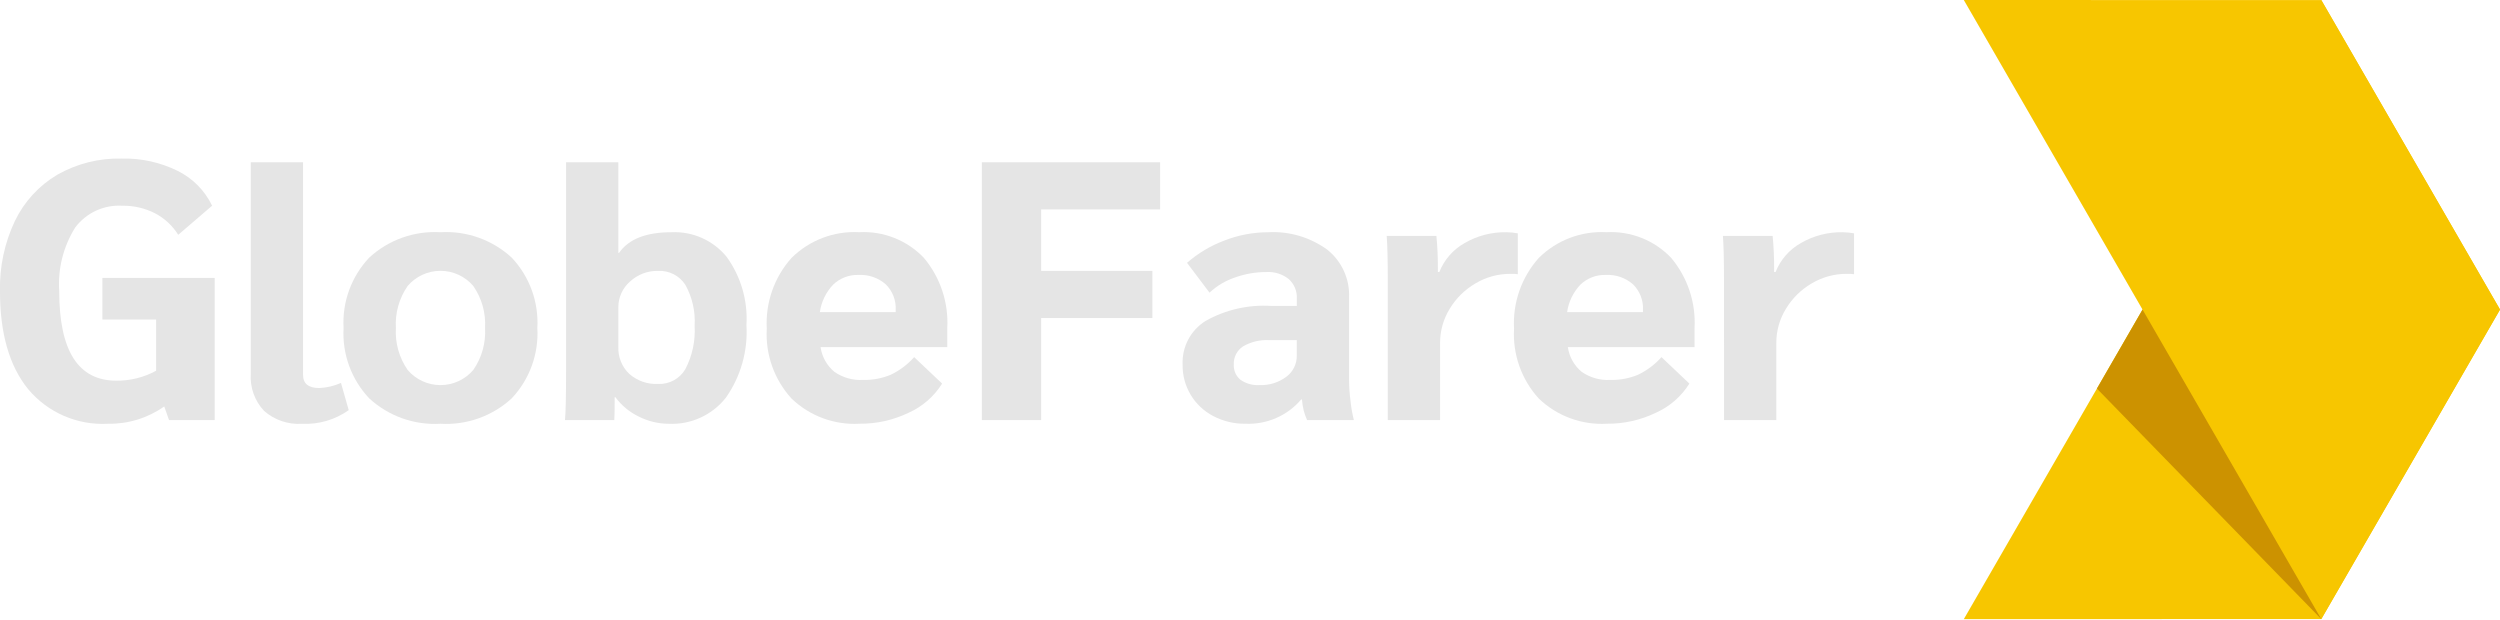
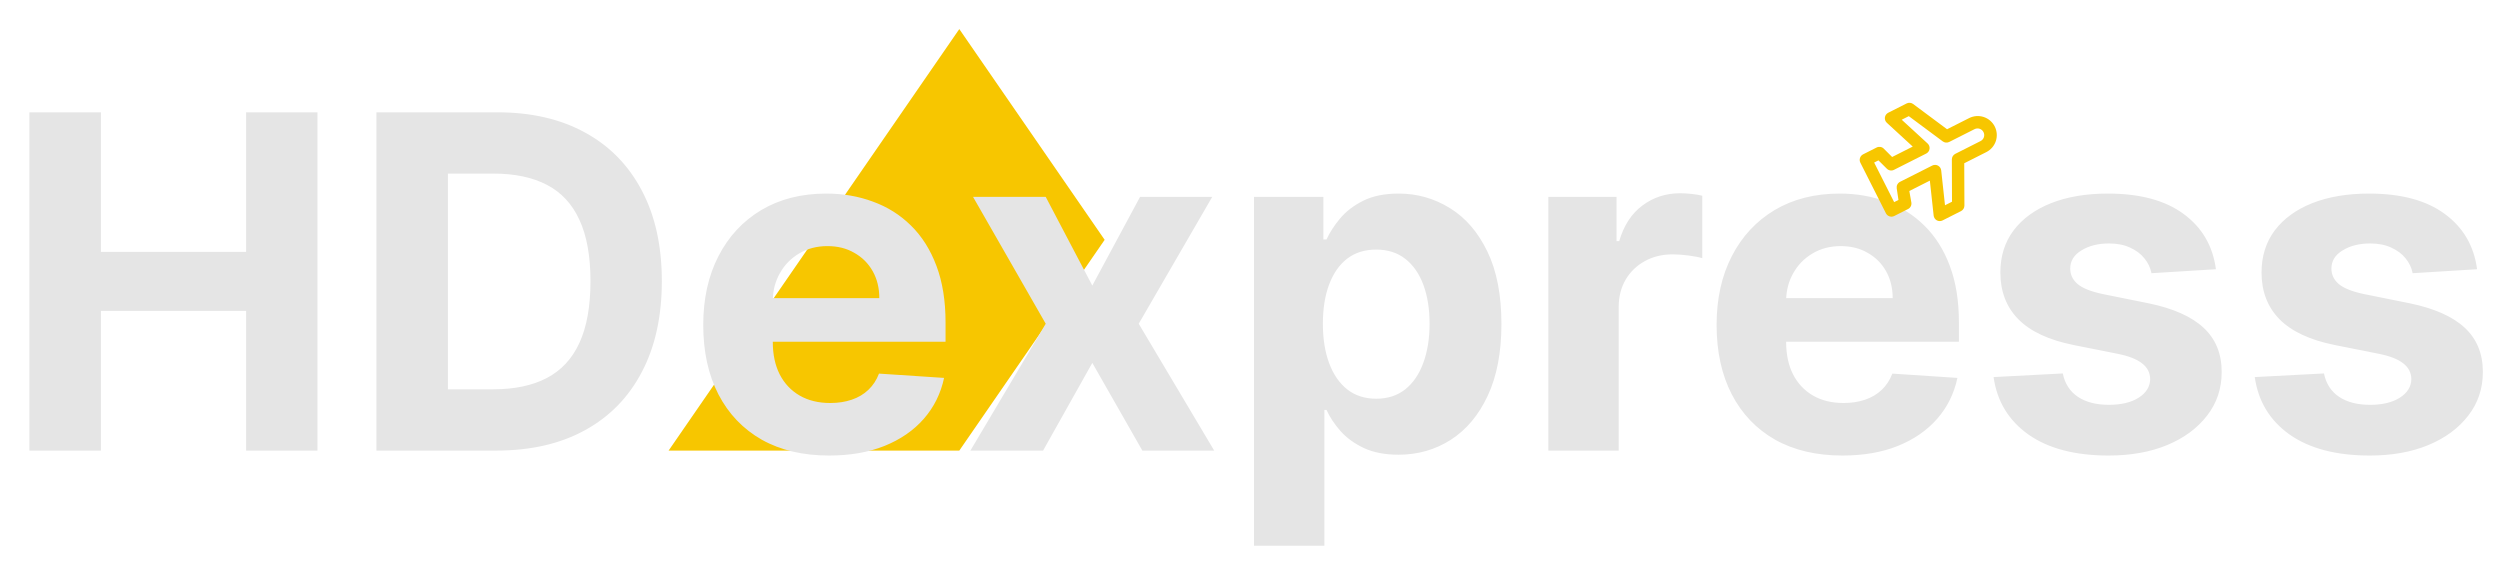
- <svg xmlns="http://www.w3.org/2000/svg" width="243.921" height="60.41" viewBox="0 0 243.921 60.41">
-   <g transform="translate(-21.29 2.377)">
-     <g transform="translate(212.895 -2.377)">
-       <path d="M127.93,58.033,162.807-2.377l17.439,30.2-17.439,30.2Z" transform="translate(-127.93 2.377)" fill="#f7c600" />
-       <path d="M127.93-2.377l34.878,60.409,17.439-30.2-17.439-30.2Z" transform="translate(-127.93 2.377)" fill="#f7c600" />
-       <path d="M135.158,22.143l4.451-7.709,17.439,30.2Z" transform="translate(-122.17 15.771)" fill="#cc9200" />
-     </g>
-     <g transform="translate(21.29 13.095)">
-       <path d="M42.238,17.877V31.748H37.782l-.467-1.33a9.223,9.223,0,0,1-5.5,1.689,9.465,9.465,0,0,1-7.78-3.378q-2.749-3.377-2.747-9.559a15.208,15.208,0,0,1,1.455-6.846,10.564,10.564,0,0,1,4.131-4.51,12.1,12.1,0,0,1,6.272-1.581,11.722,11.722,0,0,1,5.478,1.2,7.341,7.341,0,0,1,3.362,3.4l-3.308,2.839a5.862,5.862,0,0,0-2.264-2.1,6.774,6.774,0,0,0-3.2-.737,5.337,5.337,0,0,0-4.583,2.12,10.394,10.394,0,0,0-1.563,6.217q0,8.732,5.57,8.732a7.916,7.916,0,0,0,3.883-.97V21.938H31.28V17.877Z" transform="translate(-21.29 -6.234)" fill="#e5e5e5" />
-       <path d="M36.2,30.69a4.834,4.834,0,0,1-1.294-3.629V6.434h5.1V27.168q0,1.294,1.581,1.294a5.716,5.716,0,0,0,2.12-.5l.755,2.659a7.27,7.27,0,0,1-4.564,1.33A5.092,5.092,0,0,1,36.2,30.69Z" transform="translate(-10.439 -6.075)" fill="#e5e5e5" />
-       <path d="M42.446,26.441a9.234,9.234,0,0,1-2.5-6.864,9.237,9.237,0,0,1,2.5-6.864,9.44,9.44,0,0,1,6.953-2.48,9.44,9.44,0,0,1,6.953,2.48,9.237,9.237,0,0,1,2.5,6.864,9.234,9.234,0,0,1-2.5,6.864A9.44,9.44,0,0,1,49.4,28.92,9.44,9.44,0,0,1,42.446,26.441ZM52.6,23.674a6.5,6.5,0,0,0,1.15-4.1,6.507,6.507,0,0,0-1.15-4.1,4.208,4.208,0,0,0-6.4,0,6.507,6.507,0,0,0-1.15,4.1,6.5,6.5,0,0,0,1.15,4.1,4.208,4.208,0,0,0,6.4,0Z" transform="translate(-6.424 -3.047)" fill="#e5e5e5" />
-       <path d="M59.138,31.229a6.1,6.1,0,0,1-2.246-1.869H56.82q0,1.69-.036,2.228H51.969q.108-.97.108-4.851V6.434h5.1v8.84h.072q1.4-2.013,5.1-2.012a6.561,6.561,0,0,1,5.388,2.39,10.291,10.291,0,0,1,1.94,6.666A11.154,11.154,0,0,1,67.673,29.4a6.694,6.694,0,0,1-5.57,2.551A6.5,6.5,0,0,1,59.138,31.229Zm4.583-4.618a8.131,8.131,0,0,0,.9-4.222,7.309,7.309,0,0,0-.9-3.989,2.979,2.979,0,0,0-2.661-1.366,3.9,3.9,0,0,0-2.747,1.042,3.3,3.3,0,0,0-1.134,2.515v3.845a3.439,3.439,0,0,0,1.06,2.641,3.971,3.971,0,0,0,2.821.988A2.932,2.932,0,0,0,63.722,26.611Z" transform="translate(3.153 -6.075)" fill="#e5e5e5" />
-       <path d="M80.539,21.446H68.175a3.858,3.858,0,0,0,1.348,2.408,4.456,4.456,0,0,0,2.785.791,6.661,6.661,0,0,0,2.7-.5,7.23,7.23,0,0,0,2.3-1.725L80.034,25a7.406,7.406,0,0,1-3.252,2.839,10.8,10.8,0,0,1-4.8,1.078,8.86,8.86,0,0,1-6.646-2.462,9.319,9.319,0,0,1-2.409-6.81,9.562,9.562,0,0,1,2.409-6.9,8.714,8.714,0,0,1,6.61-2.515,8.12,8.12,0,0,1,6.307,2.5,9.821,9.821,0,0,1,2.284,6.882Zm-5.033-3.629a3.272,3.272,0,0,0-.97-2.5,3.716,3.716,0,0,0-2.659-.916,3.394,3.394,0,0,0-2.48.952,4.889,4.889,0,0,0-1.292,2.677h7.4Z" transform="translate(11.886 -3.047)" fill="#e5e5e5" />
-       <path d="M74.608,6.434H92v4.6H80.394v6H91.246v4.6H80.394v9.954H74.608Z" transform="translate(21.191 -6.075)" fill="#e5e5e5" />
-       <path d="M88.492,28.166a5.556,5.556,0,0,1-2.983-5.031,4.779,4.779,0,0,1,2.228-4.24,11.581,11.581,0,0,1,6.4-1.473h2.515V16.7a2.384,2.384,0,0,0-.791-1.9,3.194,3.194,0,0,0-2.158-.683,9.069,9.069,0,0,0-3.107.539,6.827,6.827,0,0,0-2.462,1.473L85.94,13.217a11.924,11.924,0,0,1,3.646-2.174,11.791,11.791,0,0,1,4.258-.809,8.979,8.979,0,0,1,5.787,1.707,5.657,5.657,0,0,1,2.12,4.654V24.68a17.1,17.1,0,0,0,.144,2.048,12.991,12.991,0,0,0,.323,1.833H97.655a6.644,6.644,0,0,1-.323-.9,7.415,7.415,0,0,1-.181-1.114h-.07a6.752,6.752,0,0,1-5.426,2.372A6.554,6.554,0,0,1,88.492,28.166Zm7.133-3.827a2.519,2.519,0,0,0,1.024-2.066V20.763H93.99a4.581,4.581,0,0,0-2.587.611,2,2,0,0,0-.9,1.761,1.807,1.807,0,0,0,.645,1.491,2.926,2.926,0,0,0,1.869.521A4.08,4.08,0,0,0,95.625,24.338Z" transform="translate(29.876 -3.047)" fill="#e5e5e5" />
-       <path d="M96.7,14.977q0-3.054-.106-4.384h4.849a30.916,30.916,0,0,1,.144,3.162v.359h.144a5.6,5.6,0,0,1,2.462-2.821,7.826,7.826,0,0,1,4.08-1.06,6.888,6.888,0,0,1,1.112.108v3.989a3.4,3.4,0,0,0-.717-.036,6.6,6.6,0,0,0-3.416.934,7.117,7.117,0,0,0-2.514,2.48,6.321,6.321,0,0,0-.936,3.342v7.51H96.7Z" transform="translate(38.704 -3.047)" fill="#e5e5e5" />
-       <path d="M121.118,21.446H108.755a3.858,3.858,0,0,0,1.348,2.408,4.458,4.458,0,0,0,2.787.791,6.673,6.673,0,0,0,2.7-.5,7.244,7.244,0,0,0,2.3-1.725L120.613,25a7.406,7.406,0,0,1-3.252,2.839,10.8,10.8,0,0,1-4.8,1.078,8.86,8.86,0,0,1-6.646-2.462,9.319,9.319,0,0,1-2.409-6.81,9.562,9.562,0,0,1,2.409-6.9,8.714,8.714,0,0,1,6.61-2.515,8.12,8.12,0,0,1,6.307,2.5,9.821,9.821,0,0,1,2.284,6.882Zm-5.033-3.629a3.272,3.272,0,0,0-.97-2.5,3.716,3.716,0,0,0-2.659-.916,3.394,3.394,0,0,0-2.48.952,4.889,4.889,0,0,0-1.292,2.677h7.4Z" transform="translate(44.217 -3.047)" fill="#e5e5e5" />
-       <path d="M114.955,14.977q0-3.054-.106-4.384H119.7a30.915,30.915,0,0,1,.144,3.162v.359h.144a5.6,5.6,0,0,1,2.462-2.821,7.822,7.822,0,0,1,4.08-1.06,6.907,6.907,0,0,1,1.112.108v3.989a3.423,3.423,0,0,0-.719-.036,6.6,6.6,0,0,0-3.414.934,7.117,7.117,0,0,0-2.514,2.48,6.321,6.321,0,0,0-.936,3.342v7.51h-5.1Z" transform="translate(53.253 -3.047)" fill="#e5e5e5" />
-     </g>
-   </g>
+ <svg xmlns="http://www.w3.org/2000/svg" width="172" height="39" viewBox="0 0 172 39" fill="none">
+   <path d="M46 31L66 2L76 16.5L66 31H46Z" fill="#F7C600" />
+   <path d="M2.023 31V7.727H6.943V17.329H16.932V7.727H21.841V31H16.932V21.386H6.943V31H2.023ZM34.148 31H25.898V7.727H34.216C36.557 7.727 38.572 8.193 40.261 9.125C41.951 10.049 43.25 11.379 44.159 13.114C45.076 14.848 45.534 16.924 45.534 19.341C45.534 21.765 45.076 23.849 44.159 25.591C43.25 27.333 41.943 28.671 40.239 29.602C38.542 30.534 36.511 31 34.148 31ZM30.818 26.784H33.943C35.398 26.784 36.621 26.526 37.614 26.011C38.614 25.489 39.364 24.682 39.864 23.591C40.371 22.492 40.625 21.076 40.625 19.341C40.625 17.621 40.371 16.216 39.864 15.125C39.364 14.034 38.617 13.231 37.625 12.716C36.633 12.201 35.409 11.943 33.955 11.943H30.818V26.784ZM57.043 31.341C55.247 31.341 53.702 30.977 52.406 30.25C51.118 29.515 50.126 28.477 49.429 27.136C48.732 25.788 48.383 24.193 48.383 22.352C48.383 20.557 48.732 18.981 49.429 17.625C50.126 16.269 51.107 15.212 52.372 14.454C53.645 13.697 55.137 13.318 56.849 13.318C58.001 13.318 59.073 13.504 60.065 13.875C61.065 14.239 61.937 14.788 62.679 15.523C63.429 16.258 64.012 17.182 64.429 18.296C64.846 19.401 65.054 20.697 65.054 22.182V23.511H50.315V20.511H60.497C60.497 19.814 60.346 19.197 60.043 18.659C59.74 18.121 59.319 17.701 58.781 17.398C58.251 17.087 57.633 16.932 56.929 16.932C56.194 16.932 55.543 17.102 54.974 17.443C54.414 17.776 53.974 18.227 53.656 18.796C53.338 19.356 53.175 19.981 53.168 20.671V23.523C53.168 24.386 53.327 25.133 53.645 25.761C53.971 26.39 54.429 26.875 55.02 27.216C55.611 27.557 56.312 27.727 57.122 27.727C57.66 27.727 58.153 27.651 58.599 27.5C59.046 27.349 59.429 27.121 59.747 26.818C60.065 26.515 60.308 26.144 60.474 25.704L64.952 26C64.724 27.076 64.258 28.015 63.554 28.818C62.857 29.614 61.956 30.235 60.849 30.682C59.751 31.121 58.482 31.341 57.043 31.341ZM71.946 13.546L75.151 19.648L78.435 13.546H83.401L78.344 22.273L83.537 31H78.594L75.151 24.966L71.764 31H66.764L71.946 22.273L66.946 13.546H71.946ZM86.276 37.545V13.546H91.048V16.477H91.264C91.476 16.008 91.783 15.53 92.185 15.046C92.594 14.553 93.124 14.144 93.776 13.818C94.435 13.485 95.253 13.318 96.23 13.318C97.503 13.318 98.677 13.652 99.753 14.318C100.829 14.977 101.688 15.973 102.332 17.307C102.976 18.633 103.298 20.296 103.298 22.296C103.298 24.242 102.984 25.886 102.355 27.227C101.734 28.561 100.885 29.572 99.81 30.261C98.742 30.943 97.544 31.284 96.219 31.284C95.279 31.284 94.48 31.129 93.821 30.818C93.169 30.508 92.635 30.117 92.219 29.648C91.802 29.171 91.484 28.689 91.264 28.204H91.117V37.545H86.276ZM91.014 22.273C91.014 23.311 91.158 24.216 91.446 24.989C91.734 25.761 92.151 26.364 92.696 26.796C93.242 27.22 93.904 27.432 94.685 27.432C95.472 27.432 96.139 27.216 96.685 26.784C97.23 26.345 97.643 25.739 97.923 24.966C98.211 24.186 98.355 23.288 98.355 22.273C98.355 21.265 98.215 20.379 97.935 19.614C97.654 18.849 97.242 18.25 96.696 17.818C96.151 17.386 95.48 17.171 94.685 17.171C93.897 17.171 93.23 17.379 92.685 17.796C92.147 18.212 91.734 18.803 91.446 19.568C91.158 20.333 91.014 21.235 91.014 22.273ZM106.526 31V13.546H111.219V16.591H111.401C111.719 15.508 112.253 14.689 113.003 14.136C113.753 13.576 114.616 13.296 115.594 13.296C115.836 13.296 116.098 13.311 116.378 13.341C116.658 13.371 116.904 13.413 117.116 13.466V17.761C116.889 17.693 116.575 17.633 116.173 17.579C115.772 17.526 115.404 17.5 115.071 17.5C114.359 17.5 113.723 17.655 113.162 17.966C112.609 18.269 112.17 18.693 111.844 19.239C111.526 19.784 111.366 20.413 111.366 21.125V31H106.526ZM126.761 31.341C124.966 31.341 123.42 30.977 122.125 30.25C120.837 29.515 119.845 28.477 119.148 27.136C118.451 25.788 118.102 24.193 118.102 22.352C118.102 20.557 118.451 18.981 119.148 17.625C119.845 16.269 120.826 15.212 122.091 14.454C123.364 13.697 124.856 13.318 126.568 13.318C127.72 13.318 128.792 13.504 129.784 13.875C130.784 14.239 131.655 14.788 132.398 15.523C133.148 16.258 133.731 17.182 134.148 18.296C134.564 19.401 134.773 20.697 134.773 22.182V23.511H120.034V20.511H130.216C130.216 19.814 130.064 19.197 129.761 18.659C129.458 18.121 129.038 17.701 128.5 17.398C127.97 17.087 127.352 16.932 126.648 16.932C125.913 16.932 125.261 17.102 124.693 17.443C124.133 17.776 123.693 18.227 123.375 18.796C123.057 19.356 122.894 19.981 122.886 20.671V23.523C122.886 24.386 123.045 25.133 123.364 25.761C123.689 26.39 124.148 26.875 124.739 27.216C125.33 27.557 126.03 27.727 126.841 27.727C127.379 27.727 127.871 27.651 128.318 27.5C128.765 27.349 129.148 27.121 129.466 26.818C129.784 26.515 130.027 26.144 130.193 25.704L134.67 26C134.443 27.076 133.977 28.015 133.273 28.818C132.576 29.614 131.674 30.235 130.568 30.682C129.47 31.121 128.201 31.341 126.761 31.341ZM152.455 18.523L148.023 18.796C147.947 18.417 147.784 18.076 147.534 17.773C147.284 17.462 146.955 17.216 146.545 17.034C146.144 16.845 145.663 16.75 145.102 16.75C144.352 16.75 143.72 16.909 143.205 17.227C142.689 17.538 142.432 17.954 142.432 18.477C142.432 18.894 142.598 19.246 142.932 19.534C143.265 19.822 143.837 20.053 144.648 20.227L147.807 20.864C149.504 21.212 150.769 21.773 151.602 22.546C152.436 23.318 152.852 24.333 152.852 25.591C152.852 26.735 152.515 27.739 151.841 28.602C151.174 29.466 150.258 30.14 149.091 30.625C147.932 31.102 146.595 31.341 145.08 31.341C142.769 31.341 140.928 30.86 139.557 29.898C138.193 28.928 137.394 27.61 137.159 25.943L141.92 25.693C142.064 26.398 142.413 26.936 142.966 27.307C143.519 27.671 144.227 27.852 145.091 27.852C145.939 27.852 146.621 27.689 147.136 27.364C147.659 27.03 147.924 26.602 147.932 26.079C147.924 25.64 147.739 25.28 147.375 25C147.011 24.712 146.451 24.492 145.693 24.341L142.67 23.739C140.966 23.398 139.697 22.807 138.864 21.966C138.038 21.125 137.625 20.053 137.625 18.75C137.625 17.629 137.928 16.663 138.534 15.852C139.148 15.042 140.008 14.417 141.114 13.977C142.227 13.538 143.53 13.318 145.023 13.318C147.227 13.318 148.962 13.784 150.227 14.716C151.5 15.648 152.242 16.917 152.455 18.523ZM170.423 18.523L165.991 18.796C165.916 18.417 165.753 18.076 165.503 17.773C165.253 17.462 164.923 17.216 164.514 17.034C164.113 16.845 163.632 16.75 163.071 16.75C162.321 16.75 161.688 16.909 161.173 17.227C160.658 17.538 160.401 17.954 160.401 18.477C160.401 18.894 160.567 19.246 160.901 19.534C161.234 19.822 161.806 20.053 162.616 20.227L165.776 20.864C167.473 21.212 168.738 21.773 169.571 22.546C170.404 23.318 170.821 24.333 170.821 25.591C170.821 26.735 170.484 27.739 169.81 28.602C169.143 29.466 168.226 30.14 167.06 30.625C165.901 31.102 164.563 31.341 163.048 31.341C160.738 31.341 158.897 30.86 157.526 29.898C156.162 28.928 155.363 27.61 155.128 25.943L159.889 25.693C160.033 26.398 160.382 26.936 160.935 27.307C161.488 27.671 162.196 27.852 163.06 27.852C163.908 27.852 164.59 27.689 165.105 27.364C165.628 27.03 165.893 26.602 165.901 26.079C165.893 25.64 165.707 25.28 165.344 25C164.98 24.712 164.42 24.492 163.662 24.341L160.639 23.739C158.935 23.398 157.666 22.807 156.832 21.966C156.007 21.125 155.594 20.053 155.594 18.75C155.594 17.629 155.897 16.663 156.503 15.852C157.116 15.042 157.976 14.417 159.082 13.977C160.196 13.538 161.499 13.318 162.991 13.318C165.196 13.318 166.931 13.784 168.196 14.716C169.469 15.648 170.211 16.917 170.423 18.523Z" fill="#E5E5E5" />
+   <path d="M134.92 14.523C134.99 14.487 135.048 14.433 135.089 14.366C135.13 14.299 135.152 14.222 135.152 14.143L135.14 11.232L136.659 10.464C136.97 10.307 137.205 10.034 137.314 9.704C137.422 9.373 137.395 9.014 137.238 8.703C137.082 8.393 136.808 8.158 136.478 8.049C136.148 7.941 135.788 7.968 135.478 8.124L133.958 8.892L131.622 7.154C131.559 7.108 131.484 7.079 131.405 7.073C131.327 7.066 131.248 7.081 131.178 7.116L129.913 7.755C129.851 7.786 129.798 7.831 129.757 7.888C129.716 7.944 129.69 8.009 129.681 8.078C129.672 8.146 129.679 8.215 129.702 8.28C129.726 8.344 129.765 8.402 129.815 8.448L131.596 10.085L130.179 10.801L129.602 10.225C129.538 10.162 129.457 10.121 129.368 10.107C129.28 10.094 129.19 10.108 129.111 10.149L128.18 10.619C128.13 10.644 128.085 10.68 128.049 10.723C128.012 10.766 127.985 10.815 127.968 10.869C127.933 10.975 127.942 11.091 127.992 11.191L129.751 14.674C129.802 14.774 129.891 14.851 129.998 14.886C130.106 14.921 130.222 14.912 130.323 14.861L131.273 14.382C131.352 14.342 131.418 14.278 131.459 14.199C131.5 14.12 131.516 14.03 131.503 13.941L131.361 13.141L132.774 12.427L133.035 14.831C133.042 14.9 133.066 14.965 133.104 15.022C133.142 15.079 133.193 15.127 133.253 15.16C133.314 15.193 133.382 15.21 133.452 15.211C133.521 15.212 133.589 15.195 133.651 15.164L134.92 14.523ZM133.555 11.727C133.548 11.658 133.525 11.592 133.486 11.534C133.448 11.476 133.396 11.428 133.335 11.395C133.274 11.362 133.207 11.345 133.139 11.344C133.07 11.343 133.002 11.358 132.941 11.389L130.723 12.509C130.643 12.55 130.577 12.615 130.536 12.695C130.495 12.774 130.481 12.865 130.494 12.954L130.614 13.757L130.317 13.906L128.942 11.183L129.238 11.033L129.813 11.605C129.876 11.669 129.958 11.711 130.047 11.725C130.135 11.74 130.226 11.726 130.306 11.685L132.524 10.565C132.586 10.534 132.638 10.488 132.678 10.433C132.718 10.377 132.744 10.312 132.753 10.244C132.763 10.175 132.755 10.105 132.732 10.04C132.708 9.975 132.668 9.916 132.617 9.87L130.838 8.237L131.325 7.991L133.659 9.725C133.722 9.772 133.797 9.802 133.876 9.809C133.955 9.816 134.034 9.802 134.105 9.767L135.848 8.886C135.957 8.831 136.083 8.822 136.199 8.86C136.315 8.898 136.41 8.98 136.465 9.089C136.52 9.198 136.53 9.324 136.492 9.44C136.454 9.556 136.371 9.651 136.262 9.706L134.519 10.587C134.449 10.623 134.39 10.678 134.349 10.746C134.308 10.814 134.287 10.892 134.288 10.971L134.298 13.878L133.816 14.122L133.555 11.727Z" fill="#F7C600" />
</svg>
